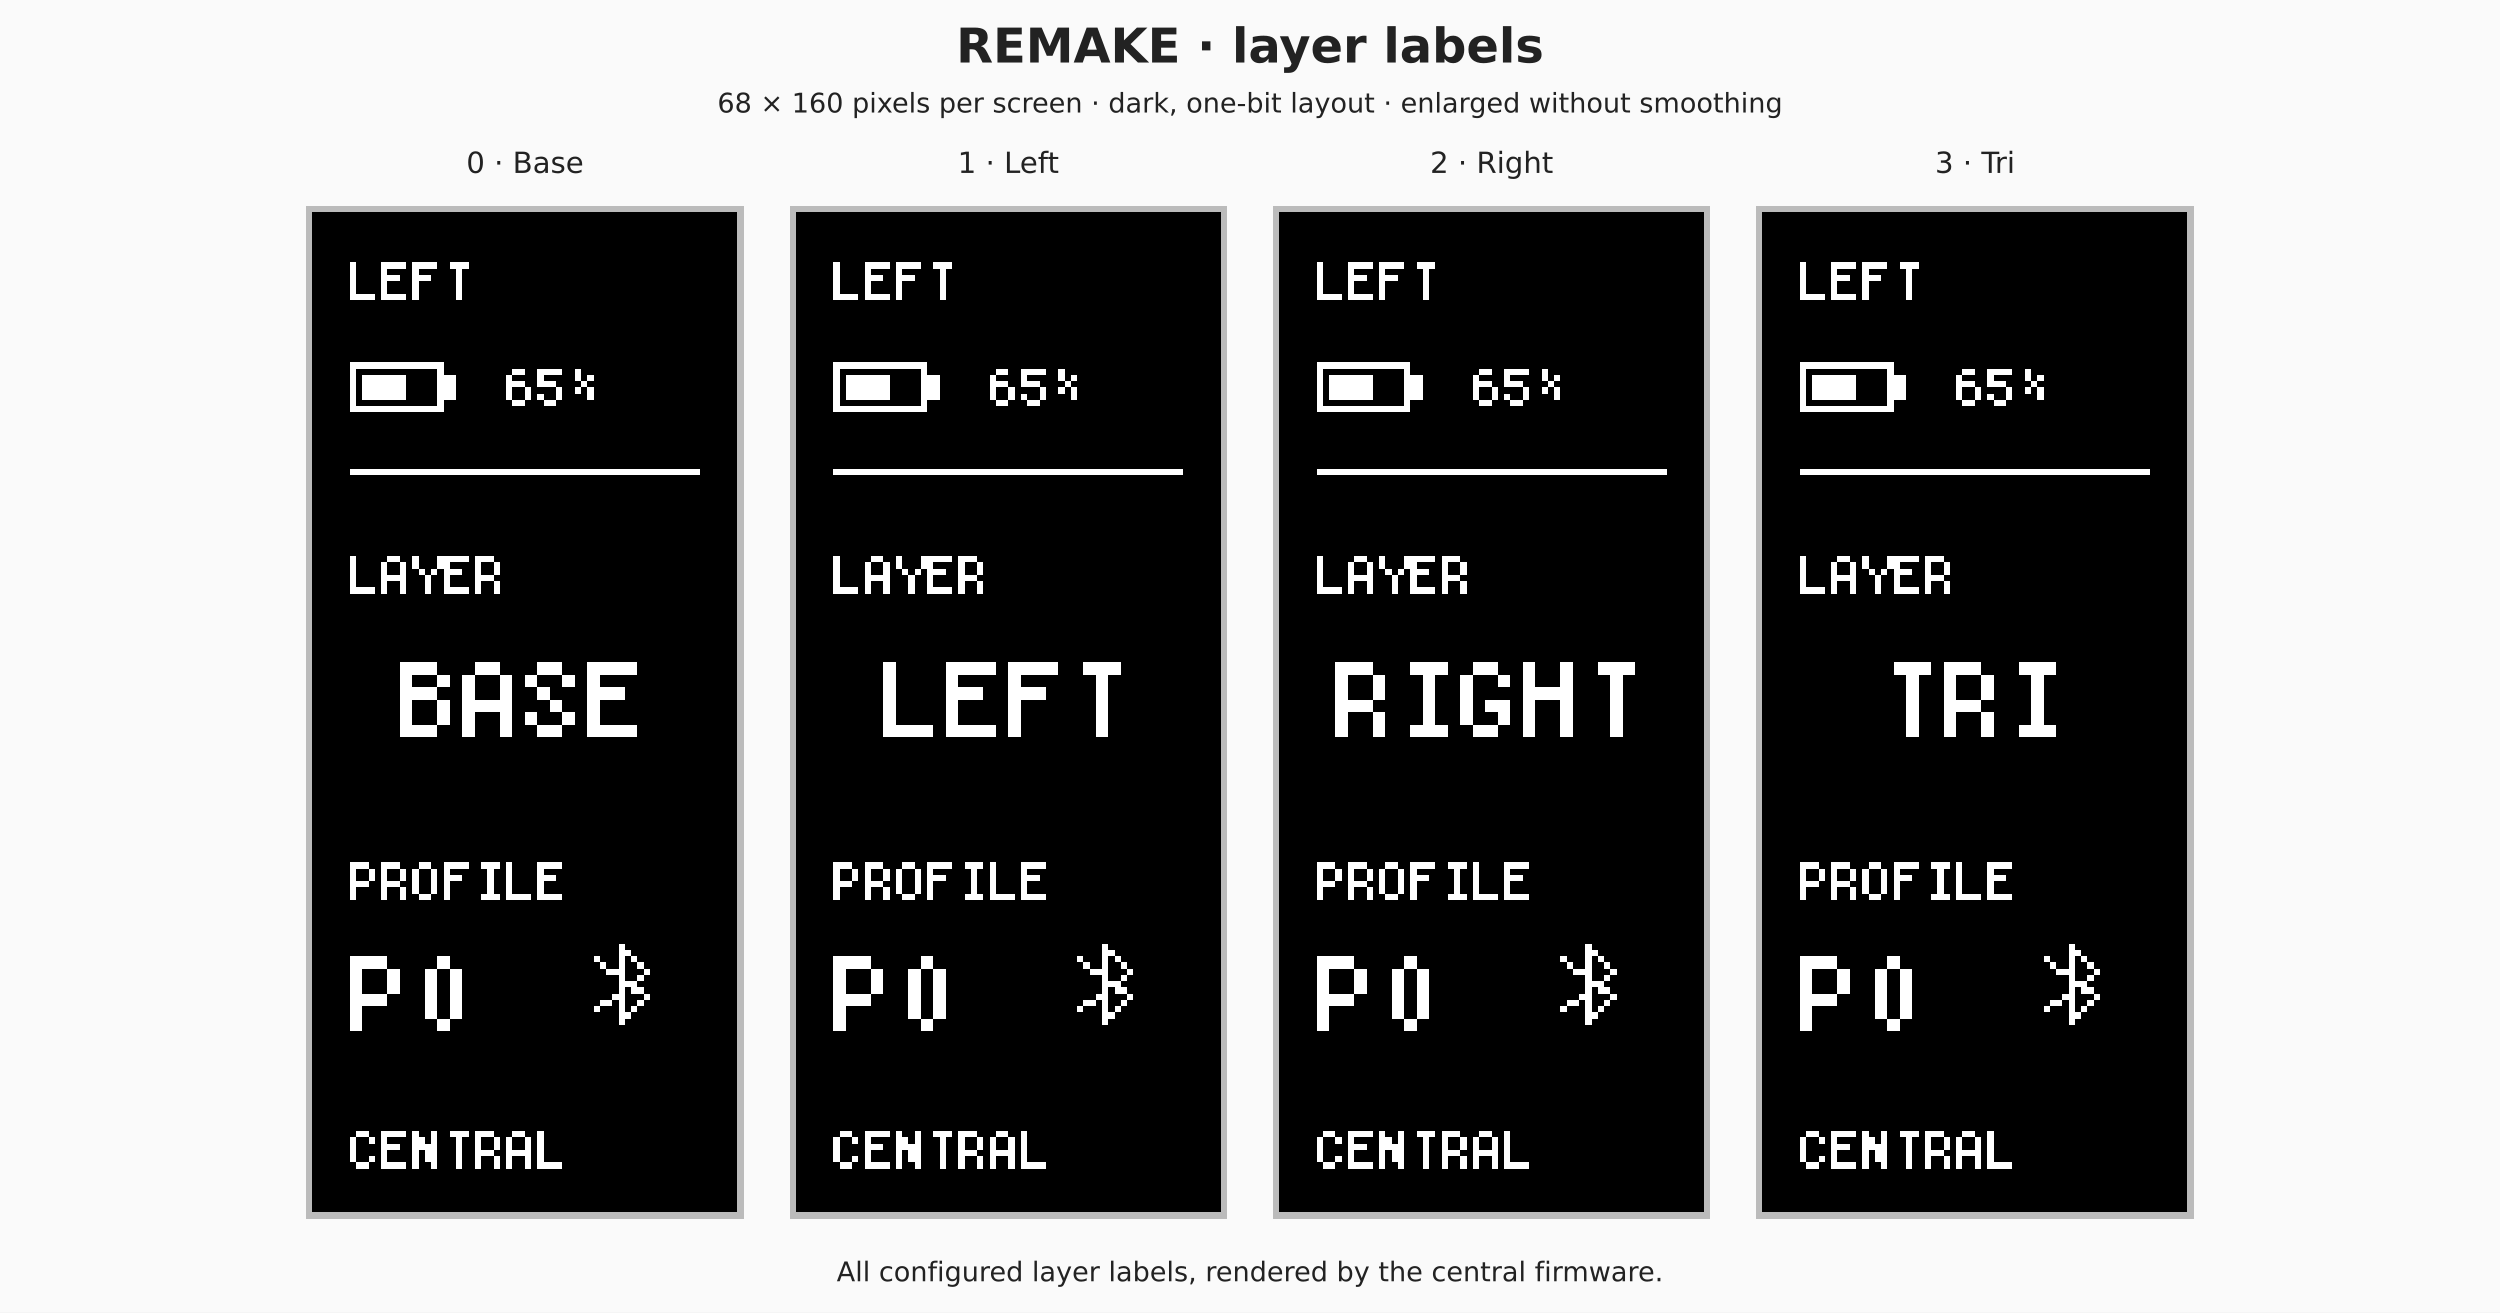
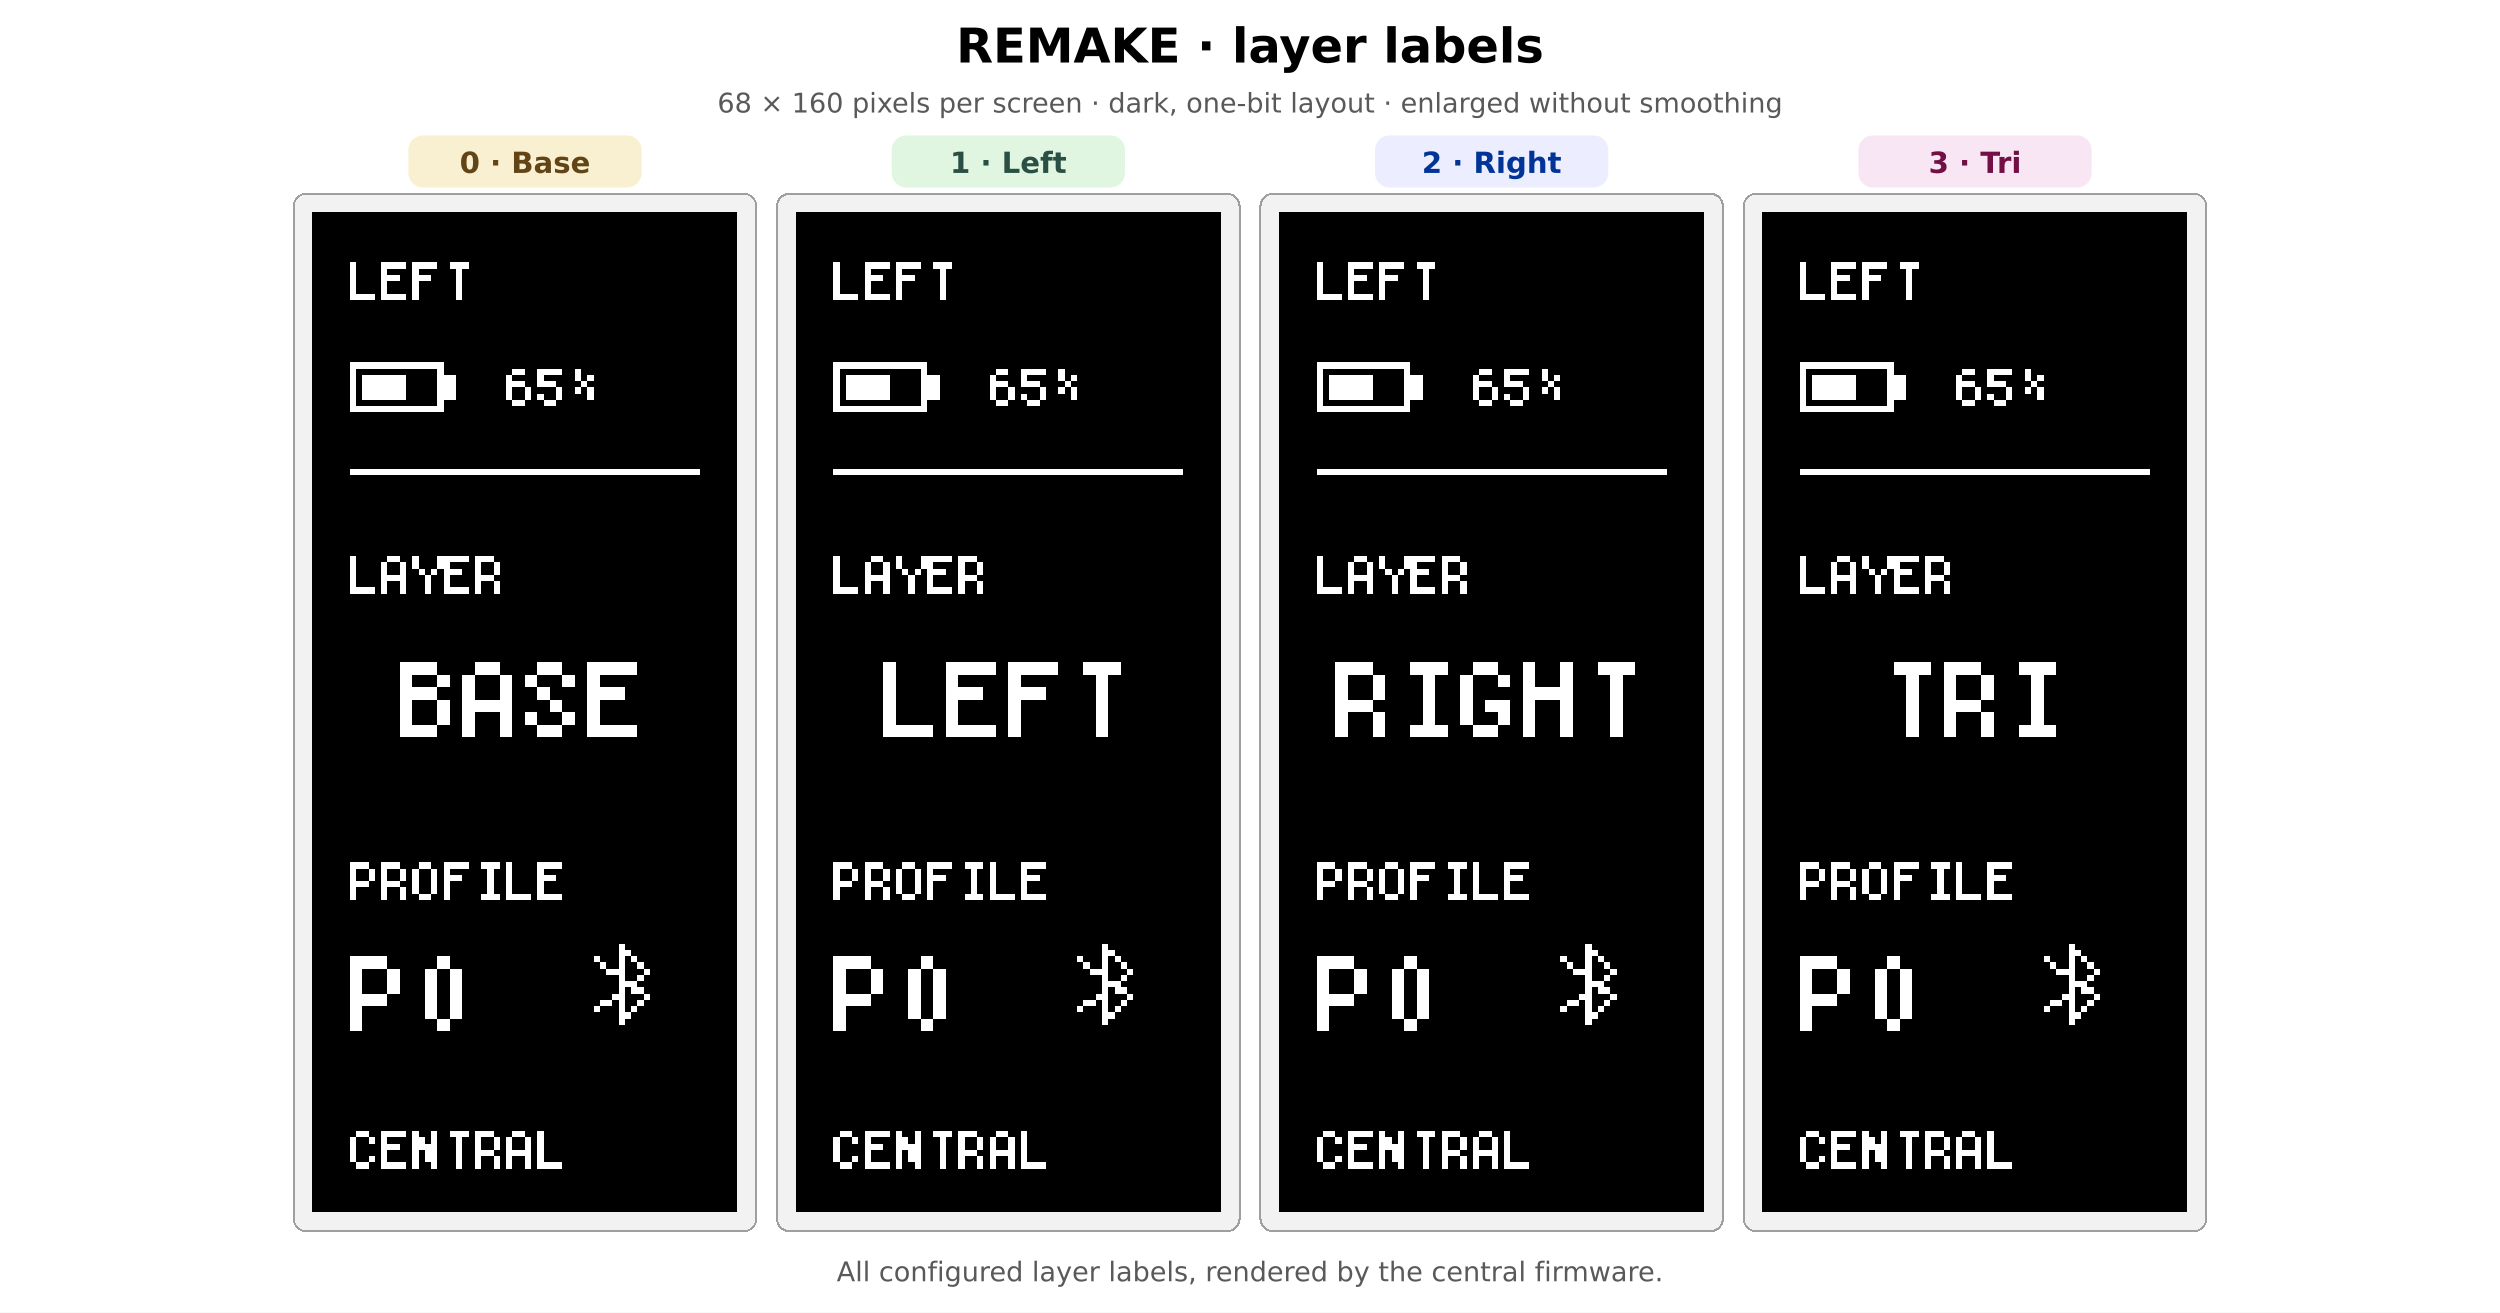
<svg xmlns="http://www.w3.org/2000/svg" width="1200" height="630" viewBox="0 0 1200 630" role="img" aria-labelledby="title description">
-   <rect width="1200" height="100%" fill="#fafafa" />
-   <g fill="#222" font-family="DejaVu Sans, sans-serif" text-anchor="middle">
+   <rect width="1200" height="100%" fill="#ffffff" />
+   <g fill="#000000" font-family="DejaVu Sans, sans-serif" text-anchor="middle">
    <text x="600" y="30" font-size="23" font-weight="600">REMAKE · layer labels</text>
-     <text x="600" y="54" font-size="13">68 × 160 pixels per screen · dark, one-bit layout · enlarged without smoothing</text>
-     <text x="252" y="83" font-size="14">0 · Base</text>
+     <text fill="#595959" x="600" y="54" font-size="13">68 × 160 pixels per screen · dark, one-bit layout · enlarged without smoothing</text>
+     <rect class="layer-badge" x="196" y="65" width="112" height="25" rx="7" fill="#f8f0d0" />
+     <text class="layer-caption" x="252" y="83" font-size="14" font-weight="600" fill="#624416">0 · Base</text>
    <g transform="translate(150 102) scale(3)" shape-rendering="crispEdges">
-       <rect x="-1" y="-1" width="70" height="162" fill="#bbb" />
+       <rect class="preview-bezel" x="-3" y="-3" width="74" height="166" rx="2" fill="#f2f2f2" stroke="#9f9f9f" stroke-width="0.333" />
      <rect width="68" height="160" fill="#000" />
      <path fill="#fff" d="M6 8h1v1h-1zM11 8h4v1h-4zM16 8h4v1h-4zM22 8h3v1h-3zM6 9h1v1h-1zM11 9h1v1h-1zM16 9h1v1h-1zM23 9h1v1h-1zM6 10h1v1h-1zM11 10h3v1h-3zM16 10h3v1h-3zM23 10h1v1h-1zM6 11h1v1h-1zM11 11h1v1h-1zM16 11h1v1h-1zM23 11h1v1h-1zM6 12h1v1h-1zM11 12h1v1h-1zM16 12h1v1h-1zM23 12h1v1h-1zM6 13h4v1h-4zM11 13h4v1h-4zM16 13h1v1h-1zM23 13h1v1h-1zM6 24h15v1h-15zM6 25h1v1h-1zM20 25h1v1h-1zM32 25h2v1h-2zM36 25h4v1h-4zM42 25h1v1h-1zM6 26h1v1h-1zM8 26h7v1h-7zM20 26h3v1h-3zM31 26h1v1h-1zM36 26h1v1h-1zM42 26h1v1h-1zM44 26h1v1h-1zM6 27h1v1h-1zM8 27h7v1h-7zM20 27h3v1h-3zM31 27h3v1h-3zM36 27h3v1h-3zM43 27h1v1h-1zM6 28h1v1h-1zM8 28h7v1h-7zM20 28h3v1h-3zM31 28h1v1h-1zM34 28h1v1h-1zM39 28h1v1h-1zM42 28h1v1h-1zM44 28h1v1h-1zM6 29h1v1h-1zM8 29h7v1h-7zM20 29h3v1h-3zM31 29h1v1h-1zM34 29h1v1h-1zM36 29h1v1h-1zM39 29h1v1h-1zM44 29h1v1h-1zM6 30h1v1h-1zM20 30h1v1h-1zM32 30h2v1h-2zM37 30h2v1h-2zM6 31h15v1h-15zM6 41h56v1h-56zM6 55h1v1h-1zM12 55h2v1h-2zM16 55h1v1h-1zM20 55h5v1h-5zM26 55h3v1h-3zM6 56h1v1h-1zM11 56h1v1h-1zM14 56h1v1h-1zM16 56h1v1h-1zM20 56h2v1h-2zM26 56h1v1h-1zM29 56h1v1h-1zM6 57h1v1h-1zM11 57h1v1h-1zM14 57h1v1h-1zM17 57h1v1h-1zM19 57h1v1h-1zM21 57h3v1h-3zM26 57h1v1h-1zM29 57h1v1h-1zM6 58h1v1h-1zM11 58h4v1h-4zM18 58h1v1h-1zM21 58h1v1h-1zM26 58h3v1h-3zM6 59h1v1h-1zM11 59h1v1h-1zM14 59h1v1h-1zM18 59h1v1h-1zM21 59h1v1h-1zM26 59h1v1h-1zM29 59h1v1h-1zM6 60h4v1h-4zM11 60h1v1h-1zM14 60h1v1h-1zM18 60h1v1h-1zM21 60h4v1h-4zM26 60h1v1h-1zM29 60h1v1h-1zM14 72h6v1h-6zM26 72h4v1h-4zM36 72h4v1h-4zM44 72h8v1h-8zM14 73h6v1h-6zM26 73h4v1h-4zM36 73h4v1h-4zM44 73h8v1h-8zM14 74h2v1h-2zM20 74h2v1h-2zM24 74h2v1h-2zM30 74h2v1h-2zM34 74h2v1h-2zM40 74h2v1h-2zM44 74h2v1h-2zM14 75h2v1h-2zM20 75h2v1h-2zM24 75h2v1h-2zM30 75h2v1h-2zM34 75h2v1h-2zM40 75h2v1h-2zM44 75h2v1h-2zM14 76h6v1h-6zM24 76h2v1h-2zM30 76h2v1h-2zM36 76h2v1h-2zM44 76h6v1h-6zM14 77h6v1h-6zM24 77h2v1h-2zM30 77h2v1h-2zM36 77h2v1h-2zM44 77h6v1h-6zM14 78h2v1h-2zM20 78h2v1h-2zM24 78h8v1h-8zM38 78h2v1h-2zM44 78h2v1h-2zM14 79h2v1h-2zM20 79h2v1h-2zM24 79h8v1h-8zM38 79h2v1h-2zM44 79h2v1h-2zM14 80h2v1h-2zM20 80h2v1h-2zM24 80h2v1h-2zM30 80h2v1h-2zM34 80h2v1h-2zM40 80h2v1h-2zM44 80h2v1h-2zM14 81h2v1h-2zM20 81h2v1h-2zM24 81h2v1h-2zM30 81h2v1h-2zM34 81h2v1h-2zM40 81h2v1h-2zM44 81h2v1h-2zM14 82h6v1h-6zM24 82h2v1h-2zM30 82h2v1h-2zM36 82h4v1h-4zM44 82h8v1h-8zM14 83h6v1h-6zM24 83h2v1h-2zM30 83h2v1h-2zM36 83h4v1h-4zM44 83h8v1h-8zM6 104h3v1h-3zM11 104h3v1h-3zM17 104h2v1h-2zM21 104h4v1h-4zM27 104h3v1h-3zM31 104h1v1h-1zM36 104h4v1h-4zM6 105h1v1h-1zM9 105h1v1h-1zM11 105h1v1h-1zM14 105h1v1h-1zM16 105h1v1h-1zM19 105h1v1h-1zM21 105h1v1h-1zM28 105h1v1h-1zM31 105h1v1h-1zM36 105h1v1h-1zM6 106h1v1h-1zM9 106h1v1h-1zM11 106h1v1h-1zM14 106h1v1h-1zM16 106h1v1h-1zM19 106h1v1h-1zM21 106h3v1h-3zM28 106h1v1h-1zM31 106h1v1h-1zM36 106h3v1h-3zM6 107h3v1h-3zM11 107h3v1h-3zM16 107h1v1h-1zM19 107h1v1h-1zM21 107h1v1h-1zM28 107h1v1h-1zM31 107h1v1h-1zM36 107h1v1h-1zM6 108h1v1h-1zM11 108h1v1h-1zM14 108h1v1h-1zM16 108h1v1h-1zM19 108h1v1h-1zM21 108h1v1h-1zM28 108h1v1h-1zM31 108h1v1h-1zM36 108h1v1h-1zM6 109h1v1h-1zM11 109h1v1h-1zM14 109h1v1h-1zM17 109h2v1h-2zM21 109h1v1h-1zM27 109h3v1h-3zM31 109h4v1h-4zM36 109h4v1h-4zM49 117h1v1h-1zM49 118h2v1h-2zM6 119h6v1h-6zM20 119h2v1h-2zM45 119h1v1h-1zM49 119h1v1h-1zM51 119h1v1h-1zM6 120h6v1h-6zM20 120h2v1h-2zM46 120h1v1h-1zM49 120h1v1h-1zM52 120h1v1h-1zM6 121h2v1h-2zM12 121h2v1h-2zM18 121h2v1h-2zM22 121h2v1h-2zM47 121h3v1h-3zM53 121h1v1h-1zM6 122h2v1h-2zM12 122h2v1h-2zM18 122h2v1h-2zM22 122h2v1h-2zM49 122h1v1h-1zM52 122h1v1h-1zM6 123h2v1h-2zM12 123h2v1h-2zM18 123h2v1h-2zM22 123h2v1h-2zM49 123h3v1h-3zM6 124h2v1h-2zM12 124h2v1h-2zM18 124h2v1h-2zM22 124h2v1h-2zM49 124h1v1h-1zM51 124h2v1h-2zM6 125h6v1h-6zM18 125h2v1h-2zM22 125h2v1h-2zM48 125h2v1h-2zM53 125h1v1h-1zM6 126h6v1h-6zM18 126h2v1h-2zM22 126h2v1h-2zM46 126h2v1h-2zM49 126h1v1h-1zM52 126h1v1h-1zM6 127h2v1h-2zM18 127h2v1h-2zM22 127h2v1h-2zM45 127h1v1h-1zM49 127h1v1h-1zM51 127h1v1h-1zM6 128h2v1h-2zM18 128h2v1h-2zM22 128h2v1h-2zM49 128h2v1h-2zM6 129h2v1h-2zM20 129h2v1h-2zM49 129h1v1h-1zM6 130h2v1h-2zM20 130h2v1h-2zM7 147h2v1h-2zM11 147h4v1h-4zM16 147h1v1h-1zM19 147h1v1h-1zM22 147h3v1h-3zM26 147h3v1h-3zM32 147h2v1h-2zM36 147h1v1h-1zM6 148h1v1h-1zM9 148h1v1h-1zM11 148h1v1h-1zM16 148h2v1h-2zM19 148h1v1h-1zM23 148h1v1h-1zM26 148h1v1h-1zM29 148h1v1h-1zM31 148h1v1h-1zM34 148h1v1h-1zM36 148h1v1h-1zM6 149h1v1h-1zM11 149h3v1h-3zM16 149h4v1h-4zM23 149h1v1h-1zM26 149h1v1h-1zM29 149h1v1h-1zM31 149h1v1h-1zM34 149h1v1h-1zM36 149h1v1h-1zM6 150h1v1h-1zM11 150h1v1h-1zM16 150h1v1h-1zM18 150h2v1h-2zM23 150h1v1h-1zM26 150h3v1h-3zM31 150h4v1h-4zM36 150h1v1h-1zM6 151h1v1h-1zM9 151h1v1h-1zM11 151h1v1h-1zM16 151h1v1h-1zM18 151h2v1h-2zM23 151h1v1h-1zM26 151h1v1h-1zM29 151h1v1h-1zM31 151h1v1h-1zM34 151h1v1h-1zM36 151h1v1h-1zM7 152h2v1h-2zM11 152h4v1h-4zM16 152h1v1h-1zM19 152h1v1h-1zM23 152h1v1h-1zM26 152h1v1h-1zM29 152h1v1h-1zM31 152h1v1h-1zM34 152h1v1h-1zM36 152h4v1h-4z" />
    </g>
-     <text x="484" y="83" font-size="14">1 · Left</text>
+     <rect class="layer-badge" x="428" y="65" width="112" height="25" rx="7" fill="#e0f6e0" />
+     <text class="layer-caption" x="484" y="83" font-size="14" font-weight="600" fill="#2a5045">1 · Left</text>
    <g transform="translate(382 102) scale(3)" shape-rendering="crispEdges">
-       <rect x="-1" y="-1" width="70" height="162" fill="#bbb" />
+       <rect class="preview-bezel" x="-3" y="-3" width="74" height="166" rx="2" fill="#f2f2f2" stroke="#9f9f9f" stroke-width="0.333" />
      <rect width="68" height="160" fill="#000" />
      <path fill="#fff" d="M6 8h1v1h-1zM11 8h4v1h-4zM16 8h4v1h-4zM22 8h3v1h-3zM6 9h1v1h-1zM11 9h1v1h-1zM16 9h1v1h-1zM23 9h1v1h-1zM6 10h1v1h-1zM11 10h3v1h-3zM16 10h3v1h-3zM23 10h1v1h-1zM6 11h1v1h-1zM11 11h1v1h-1zM16 11h1v1h-1zM23 11h1v1h-1zM6 12h1v1h-1zM11 12h1v1h-1zM16 12h1v1h-1zM23 12h1v1h-1zM6 13h4v1h-4zM11 13h4v1h-4zM16 13h1v1h-1zM23 13h1v1h-1zM6 24h15v1h-15zM6 25h1v1h-1zM20 25h1v1h-1zM32 25h2v1h-2zM36 25h4v1h-4zM42 25h1v1h-1zM6 26h1v1h-1zM8 26h7v1h-7zM20 26h3v1h-3zM31 26h1v1h-1zM36 26h1v1h-1zM42 26h1v1h-1zM44 26h1v1h-1zM6 27h1v1h-1zM8 27h7v1h-7zM20 27h3v1h-3zM31 27h3v1h-3zM36 27h3v1h-3zM43 27h1v1h-1zM6 28h1v1h-1zM8 28h7v1h-7zM20 28h3v1h-3zM31 28h1v1h-1zM34 28h1v1h-1zM39 28h1v1h-1zM42 28h1v1h-1zM44 28h1v1h-1zM6 29h1v1h-1zM8 29h7v1h-7zM20 29h3v1h-3zM31 29h1v1h-1zM34 29h1v1h-1zM36 29h1v1h-1zM39 29h1v1h-1zM44 29h1v1h-1zM6 30h1v1h-1zM20 30h1v1h-1zM32 30h2v1h-2zM37 30h2v1h-2zM6 31h15v1h-15zM6 41h56v1h-56zM6 55h1v1h-1zM12 55h2v1h-2zM16 55h1v1h-1zM20 55h5v1h-5zM26 55h3v1h-3zM6 56h1v1h-1zM11 56h1v1h-1zM14 56h1v1h-1zM16 56h1v1h-1zM20 56h2v1h-2zM26 56h1v1h-1zM29 56h1v1h-1zM6 57h1v1h-1zM11 57h1v1h-1zM14 57h1v1h-1zM17 57h1v1h-1zM19 57h1v1h-1zM21 57h3v1h-3zM26 57h1v1h-1zM29 57h1v1h-1zM6 58h1v1h-1zM11 58h4v1h-4zM18 58h1v1h-1zM21 58h1v1h-1zM26 58h3v1h-3zM6 59h1v1h-1zM11 59h1v1h-1zM14 59h1v1h-1zM18 59h1v1h-1zM21 59h1v1h-1zM26 59h1v1h-1zM29 59h1v1h-1zM6 60h4v1h-4zM11 60h1v1h-1zM14 60h1v1h-1zM18 60h1v1h-1zM21 60h4v1h-4zM26 60h1v1h-1zM29 60h1v1h-1zM14 72h2v1h-2zM24 72h8v1h-8zM34 72h8v1h-8zM46 72h6v1h-6zM14 73h2v1h-2zM24 73h8v1h-8zM34 73h8v1h-8zM46 73h6v1h-6zM14 74h2v1h-2zM24 74h2v1h-2zM34 74h2v1h-2zM48 74h2v1h-2zM14 75h2v1h-2zM24 75h2v1h-2zM34 75h2v1h-2zM48 75h2v1h-2zM14 76h2v1h-2zM24 76h6v1h-6zM34 76h6v1h-6zM48 76h2v1h-2zM14 77h2v1h-2zM24 77h6v1h-6zM34 77h6v1h-6zM48 77h2v1h-2zM14 78h2v1h-2zM24 78h2v1h-2zM34 78h2v1h-2zM48 78h2v1h-2zM14 79h2v1h-2zM24 79h2v1h-2zM34 79h2v1h-2zM48 79h2v1h-2zM14 80h2v1h-2zM24 80h2v1h-2zM34 80h2v1h-2zM48 80h2v1h-2zM14 81h2v1h-2zM24 81h2v1h-2zM34 81h2v1h-2zM48 81h2v1h-2zM14 82h8v1h-8zM24 82h8v1h-8zM34 82h2v1h-2zM48 82h2v1h-2zM14 83h8v1h-8zM24 83h8v1h-8zM34 83h2v1h-2zM48 83h2v1h-2zM6 104h3v1h-3zM11 104h3v1h-3zM17 104h2v1h-2zM21 104h4v1h-4zM27 104h3v1h-3zM31 104h1v1h-1zM36 104h4v1h-4zM6 105h1v1h-1zM9 105h1v1h-1zM11 105h1v1h-1zM14 105h1v1h-1zM16 105h1v1h-1zM19 105h1v1h-1zM21 105h1v1h-1zM28 105h1v1h-1zM31 105h1v1h-1zM36 105h1v1h-1zM6 106h1v1h-1zM9 106h1v1h-1zM11 106h1v1h-1zM14 106h1v1h-1zM16 106h1v1h-1zM19 106h1v1h-1zM21 106h3v1h-3zM28 106h1v1h-1zM31 106h1v1h-1zM36 106h3v1h-3zM6 107h3v1h-3zM11 107h3v1h-3zM16 107h1v1h-1zM19 107h1v1h-1zM21 107h1v1h-1zM28 107h1v1h-1zM31 107h1v1h-1zM36 107h1v1h-1zM6 108h1v1h-1zM11 108h1v1h-1zM14 108h1v1h-1zM16 108h1v1h-1zM19 108h1v1h-1zM21 108h1v1h-1zM28 108h1v1h-1zM31 108h1v1h-1zM36 108h1v1h-1zM6 109h1v1h-1zM11 109h1v1h-1zM14 109h1v1h-1zM17 109h2v1h-2zM21 109h1v1h-1zM27 109h3v1h-3zM31 109h4v1h-4zM36 109h4v1h-4zM49 117h1v1h-1zM49 118h2v1h-2zM6 119h6v1h-6zM20 119h2v1h-2zM45 119h1v1h-1zM49 119h1v1h-1zM51 119h1v1h-1zM6 120h6v1h-6zM20 120h2v1h-2zM46 120h1v1h-1zM49 120h1v1h-1zM52 120h1v1h-1zM6 121h2v1h-2zM12 121h2v1h-2zM18 121h2v1h-2zM22 121h2v1h-2zM47 121h3v1h-3zM53 121h1v1h-1zM6 122h2v1h-2zM12 122h2v1h-2zM18 122h2v1h-2zM22 122h2v1h-2zM49 122h1v1h-1zM52 122h1v1h-1zM6 123h2v1h-2zM12 123h2v1h-2zM18 123h2v1h-2zM22 123h2v1h-2zM49 123h3v1h-3zM6 124h2v1h-2zM12 124h2v1h-2zM18 124h2v1h-2zM22 124h2v1h-2zM49 124h1v1h-1zM51 124h2v1h-2zM6 125h6v1h-6zM18 125h2v1h-2zM22 125h2v1h-2zM48 125h2v1h-2zM53 125h1v1h-1zM6 126h6v1h-6zM18 126h2v1h-2zM22 126h2v1h-2zM46 126h2v1h-2zM49 126h1v1h-1zM52 126h1v1h-1zM6 127h2v1h-2zM18 127h2v1h-2zM22 127h2v1h-2zM45 127h1v1h-1zM49 127h1v1h-1zM51 127h1v1h-1zM6 128h2v1h-2zM18 128h2v1h-2zM22 128h2v1h-2zM49 128h2v1h-2zM6 129h2v1h-2zM20 129h2v1h-2zM49 129h1v1h-1zM6 130h2v1h-2zM20 130h2v1h-2zM7 147h2v1h-2zM11 147h4v1h-4zM16 147h1v1h-1zM19 147h1v1h-1zM22 147h3v1h-3zM26 147h3v1h-3zM32 147h2v1h-2zM36 147h1v1h-1zM6 148h1v1h-1zM9 148h1v1h-1zM11 148h1v1h-1zM16 148h2v1h-2zM19 148h1v1h-1zM23 148h1v1h-1zM26 148h1v1h-1zM29 148h1v1h-1zM31 148h1v1h-1zM34 148h1v1h-1zM36 148h1v1h-1zM6 149h1v1h-1zM11 149h3v1h-3zM16 149h4v1h-4zM23 149h1v1h-1zM26 149h1v1h-1zM29 149h1v1h-1zM31 149h1v1h-1zM34 149h1v1h-1zM36 149h1v1h-1zM6 150h1v1h-1zM11 150h1v1h-1zM16 150h1v1h-1zM18 150h2v1h-2zM23 150h1v1h-1zM26 150h3v1h-3zM31 150h4v1h-4zM36 150h1v1h-1zM6 151h1v1h-1zM9 151h1v1h-1zM11 151h1v1h-1zM16 151h1v1h-1zM18 151h2v1h-2zM23 151h1v1h-1zM26 151h1v1h-1zM29 151h1v1h-1zM31 151h1v1h-1zM34 151h1v1h-1zM36 151h1v1h-1zM7 152h2v1h-2zM11 152h4v1h-4zM16 152h1v1h-1zM19 152h1v1h-1zM23 152h1v1h-1zM26 152h1v1h-1zM29 152h1v1h-1zM31 152h1v1h-1zM34 152h1v1h-1zM36 152h4v1h-4z" />
    </g>
-     <text x="716" y="83" font-size="14">2 · Right</text>
+     <rect class="layer-badge" x="660" y="65" width="112" height="25" rx="7" fill="#ecedff" />
+     <text class="layer-caption" x="716" y="83" font-size="14" font-weight="600" fill="#003497">2 · Right</text>
    <g transform="translate(614 102) scale(3)" shape-rendering="crispEdges">
-       <rect x="-1" y="-1" width="70" height="162" fill="#bbb" />
+       <rect class="preview-bezel" x="-3" y="-3" width="74" height="166" rx="2" fill="#f2f2f2" stroke="#9f9f9f" stroke-width="0.333" />
      <rect width="68" height="160" fill="#000" />
      <path fill="#fff" d="M6 8h1v1h-1zM11 8h4v1h-4zM16 8h4v1h-4zM22 8h3v1h-3zM6 9h1v1h-1zM11 9h1v1h-1zM16 9h1v1h-1zM23 9h1v1h-1zM6 10h1v1h-1zM11 10h3v1h-3zM16 10h3v1h-3zM23 10h1v1h-1zM6 11h1v1h-1zM11 11h1v1h-1zM16 11h1v1h-1zM23 11h1v1h-1zM6 12h1v1h-1zM11 12h1v1h-1zM16 12h1v1h-1zM23 12h1v1h-1zM6 13h4v1h-4zM11 13h4v1h-4zM16 13h1v1h-1zM23 13h1v1h-1zM6 24h15v1h-15zM6 25h1v1h-1zM20 25h1v1h-1zM32 25h2v1h-2zM36 25h4v1h-4zM42 25h1v1h-1zM6 26h1v1h-1zM8 26h7v1h-7zM20 26h3v1h-3zM31 26h1v1h-1zM36 26h1v1h-1zM42 26h1v1h-1zM44 26h1v1h-1zM6 27h1v1h-1zM8 27h7v1h-7zM20 27h3v1h-3zM31 27h3v1h-3zM36 27h3v1h-3zM43 27h1v1h-1zM6 28h1v1h-1zM8 28h7v1h-7zM20 28h3v1h-3zM31 28h1v1h-1zM34 28h1v1h-1zM39 28h1v1h-1zM42 28h1v1h-1zM44 28h1v1h-1zM6 29h1v1h-1zM8 29h7v1h-7zM20 29h3v1h-3zM31 29h1v1h-1zM34 29h1v1h-1zM36 29h1v1h-1zM39 29h1v1h-1zM44 29h1v1h-1zM6 30h1v1h-1zM20 30h1v1h-1zM32 30h2v1h-2zM37 30h2v1h-2zM6 31h15v1h-15zM6 41h56v1h-56zM6 55h1v1h-1zM12 55h2v1h-2zM16 55h1v1h-1zM20 55h5v1h-5zM26 55h3v1h-3zM6 56h1v1h-1zM11 56h1v1h-1zM14 56h1v1h-1zM16 56h1v1h-1zM20 56h2v1h-2zM26 56h1v1h-1zM29 56h1v1h-1zM6 57h1v1h-1zM11 57h1v1h-1zM14 57h1v1h-1zM17 57h1v1h-1zM19 57h1v1h-1zM21 57h3v1h-3zM26 57h1v1h-1zM29 57h1v1h-1zM6 58h1v1h-1zM11 58h4v1h-4zM18 58h1v1h-1zM21 58h1v1h-1zM26 58h3v1h-3zM6 59h1v1h-1zM11 59h1v1h-1zM14 59h1v1h-1zM18 59h1v1h-1zM21 59h1v1h-1zM26 59h1v1h-1zM29 59h1v1h-1zM6 60h4v1h-4zM11 60h1v1h-1zM14 60h1v1h-1zM18 60h1v1h-1zM21 60h4v1h-4zM26 60h1v1h-1zM29 60h1v1h-1zM9 72h6v1h-6zM21 72h6v1h-6zM31 72h4v1h-4zM39 72h2v1h-2zM45 72h2v1h-2zM51 72h6v1h-6zM9 73h6v1h-6zM21 73h6v1h-6zM31 73h4v1h-4zM39 73h2v1h-2zM45 73h2v1h-2zM51 73h6v1h-6zM9 74h2v1h-2zM15 74h2v1h-2zM23 74h2v1h-2zM29 74h2v1h-2zM35 74h2v1h-2zM39 74h2v1h-2zM45 74h2v1h-2zM53 74h2v1h-2zM9 75h2v1h-2zM15 75h2v1h-2zM23 75h2v1h-2zM29 75h2v1h-2zM35 75h2v1h-2zM39 75h2v1h-2zM45 75h2v1h-2zM53 75h2v1h-2zM9 76h2v1h-2zM15 76h2v1h-2zM23 76h2v1h-2zM29 76h2v1h-2zM39 76h8v1h-8zM53 76h2v1h-2zM9 77h2v1h-2zM15 77h2v1h-2zM23 77h2v1h-2zM29 77h2v1h-2zM39 77h8v1h-8zM53 77h2v1h-2zM9 78h6v1h-6zM23 78h2v1h-2zM29 78h2v1h-2zM33 78h4v1h-4zM39 78h2v1h-2zM45 78h2v1h-2zM53 78h2v1h-2zM9 79h6v1h-6zM23 79h2v1h-2zM29 79h2v1h-2zM33 79h4v1h-4zM39 79h2v1h-2zM45 79h2v1h-2zM53 79h2v1h-2zM9 80h2v1h-2zM15 80h2v1h-2zM23 80h2v1h-2zM29 80h2v1h-2zM35 80h2v1h-2zM39 80h2v1h-2zM45 80h2v1h-2zM53 80h2v1h-2zM9 81h2v1h-2zM15 81h2v1h-2zM23 81h2v1h-2zM29 81h2v1h-2zM35 81h2v1h-2zM39 81h2v1h-2zM45 81h2v1h-2zM53 81h2v1h-2zM9 82h2v1h-2zM15 82h2v1h-2zM21 82h6v1h-6zM31 82h4v1h-4zM39 82h2v1h-2zM45 82h2v1h-2zM53 82h2v1h-2zM9 83h2v1h-2zM15 83h2v1h-2zM21 83h6v1h-6zM31 83h4v1h-4zM39 83h2v1h-2zM45 83h2v1h-2zM53 83h2v1h-2zM6 104h3v1h-3zM11 104h3v1h-3zM17 104h2v1h-2zM21 104h4v1h-4zM27 104h3v1h-3zM31 104h1v1h-1zM36 104h4v1h-4zM6 105h1v1h-1zM9 105h1v1h-1zM11 105h1v1h-1zM14 105h1v1h-1zM16 105h1v1h-1zM19 105h1v1h-1zM21 105h1v1h-1zM28 105h1v1h-1zM31 105h1v1h-1zM36 105h1v1h-1zM6 106h1v1h-1zM9 106h1v1h-1zM11 106h1v1h-1zM14 106h1v1h-1zM16 106h1v1h-1zM19 106h1v1h-1zM21 106h3v1h-3zM28 106h1v1h-1zM31 106h1v1h-1zM36 106h3v1h-3zM6 107h3v1h-3zM11 107h3v1h-3zM16 107h1v1h-1zM19 107h1v1h-1zM21 107h1v1h-1zM28 107h1v1h-1zM31 107h1v1h-1zM36 107h1v1h-1zM6 108h1v1h-1zM11 108h1v1h-1zM14 108h1v1h-1zM16 108h1v1h-1zM19 108h1v1h-1zM21 108h1v1h-1zM28 108h1v1h-1zM31 108h1v1h-1zM36 108h1v1h-1zM6 109h1v1h-1zM11 109h1v1h-1zM14 109h1v1h-1zM17 109h2v1h-2zM21 109h1v1h-1zM27 109h3v1h-3zM31 109h4v1h-4zM36 109h4v1h-4zM49 117h1v1h-1zM49 118h2v1h-2zM6 119h6v1h-6zM20 119h2v1h-2zM45 119h1v1h-1zM49 119h1v1h-1zM51 119h1v1h-1zM6 120h6v1h-6zM20 120h2v1h-2zM46 120h1v1h-1zM49 120h1v1h-1zM52 120h1v1h-1zM6 121h2v1h-2zM12 121h2v1h-2zM18 121h2v1h-2zM22 121h2v1h-2zM47 121h3v1h-3zM53 121h1v1h-1zM6 122h2v1h-2zM12 122h2v1h-2zM18 122h2v1h-2zM22 122h2v1h-2zM49 122h1v1h-1zM52 122h1v1h-1zM6 123h2v1h-2zM12 123h2v1h-2zM18 123h2v1h-2zM22 123h2v1h-2zM49 123h3v1h-3zM6 124h2v1h-2zM12 124h2v1h-2zM18 124h2v1h-2zM22 124h2v1h-2zM49 124h1v1h-1zM51 124h2v1h-2zM6 125h6v1h-6zM18 125h2v1h-2zM22 125h2v1h-2zM48 125h2v1h-2zM53 125h1v1h-1zM6 126h6v1h-6zM18 126h2v1h-2zM22 126h2v1h-2zM46 126h2v1h-2zM49 126h1v1h-1zM52 126h1v1h-1zM6 127h2v1h-2zM18 127h2v1h-2zM22 127h2v1h-2zM45 127h1v1h-1zM49 127h1v1h-1zM51 127h1v1h-1zM6 128h2v1h-2zM18 128h2v1h-2zM22 128h2v1h-2zM49 128h2v1h-2zM6 129h2v1h-2zM20 129h2v1h-2zM49 129h1v1h-1zM6 130h2v1h-2zM20 130h2v1h-2zM7 147h2v1h-2zM11 147h4v1h-4zM16 147h1v1h-1zM19 147h1v1h-1zM22 147h3v1h-3zM26 147h3v1h-3zM32 147h2v1h-2zM36 147h1v1h-1zM6 148h1v1h-1zM9 148h1v1h-1zM11 148h1v1h-1zM16 148h2v1h-2zM19 148h1v1h-1zM23 148h1v1h-1zM26 148h1v1h-1zM29 148h1v1h-1zM31 148h1v1h-1zM34 148h1v1h-1zM36 148h1v1h-1zM6 149h1v1h-1zM11 149h3v1h-3zM16 149h4v1h-4zM23 149h1v1h-1zM26 149h1v1h-1zM29 149h1v1h-1zM31 149h1v1h-1zM34 149h1v1h-1zM36 149h1v1h-1zM6 150h1v1h-1zM11 150h1v1h-1zM16 150h1v1h-1zM18 150h2v1h-2zM23 150h1v1h-1zM26 150h3v1h-3zM31 150h4v1h-4zM36 150h1v1h-1zM6 151h1v1h-1zM9 151h1v1h-1zM11 151h1v1h-1zM16 151h1v1h-1zM18 151h2v1h-2zM23 151h1v1h-1zM26 151h1v1h-1zM29 151h1v1h-1zM31 151h1v1h-1zM34 151h1v1h-1zM36 151h1v1h-1zM7 152h2v1h-2zM11 152h4v1h-4zM16 152h1v1h-1zM19 152h1v1h-1zM23 152h1v1h-1zM26 152h1v1h-1zM29 152h1v1h-1zM31 152h1v1h-1zM34 152h1v1h-1zM36 152h4v1h-4z" />
    </g>
-     <text x="948" y="83" font-size="14">3 · Tri</text>
+     <rect class="layer-badge" x="892" y="65" width="112" height="25" rx="7" fill="#f8e6f5" />
+     <text class="layer-caption" x="948" y="83" font-size="14" font-weight="600" fill="#721045">3 · Tri</text>
    <g transform="translate(846 102) scale(3)" shape-rendering="crispEdges">
-       <rect x="-1" y="-1" width="70" height="162" fill="#bbb" />
+       <rect class="preview-bezel" x="-3" y="-3" width="74" height="166" rx="2" fill="#f2f2f2" stroke="#9f9f9f" stroke-width="0.333" />
      <rect width="68" height="160" fill="#000" />
      <path fill="#fff" d="M6 8h1v1h-1zM11 8h4v1h-4zM16 8h4v1h-4zM22 8h3v1h-3zM6 9h1v1h-1zM11 9h1v1h-1zM16 9h1v1h-1zM23 9h1v1h-1zM6 10h1v1h-1zM11 10h3v1h-3zM16 10h3v1h-3zM23 10h1v1h-1zM6 11h1v1h-1zM11 11h1v1h-1zM16 11h1v1h-1zM23 11h1v1h-1zM6 12h1v1h-1zM11 12h1v1h-1zM16 12h1v1h-1zM23 12h1v1h-1zM6 13h4v1h-4zM11 13h4v1h-4zM16 13h1v1h-1zM23 13h1v1h-1zM6 24h15v1h-15zM6 25h1v1h-1zM20 25h1v1h-1zM32 25h2v1h-2zM36 25h4v1h-4zM42 25h1v1h-1zM6 26h1v1h-1zM8 26h7v1h-7zM20 26h3v1h-3zM31 26h1v1h-1zM36 26h1v1h-1zM42 26h1v1h-1zM44 26h1v1h-1zM6 27h1v1h-1zM8 27h7v1h-7zM20 27h3v1h-3zM31 27h3v1h-3zM36 27h3v1h-3zM43 27h1v1h-1zM6 28h1v1h-1zM8 28h7v1h-7zM20 28h3v1h-3zM31 28h1v1h-1zM34 28h1v1h-1zM39 28h1v1h-1zM42 28h1v1h-1zM44 28h1v1h-1zM6 29h1v1h-1zM8 29h7v1h-7zM20 29h3v1h-3zM31 29h1v1h-1zM34 29h1v1h-1zM36 29h1v1h-1zM39 29h1v1h-1zM44 29h1v1h-1zM6 30h1v1h-1zM20 30h1v1h-1zM32 30h2v1h-2zM37 30h2v1h-2zM6 31h15v1h-15zM6 41h56v1h-56zM6 55h1v1h-1zM12 55h2v1h-2zM16 55h1v1h-1zM20 55h5v1h-5zM26 55h3v1h-3zM6 56h1v1h-1zM11 56h1v1h-1zM14 56h1v1h-1zM16 56h1v1h-1zM20 56h2v1h-2zM26 56h1v1h-1zM29 56h1v1h-1zM6 57h1v1h-1zM11 57h1v1h-1zM14 57h1v1h-1zM17 57h1v1h-1zM19 57h1v1h-1zM21 57h3v1h-3zM26 57h1v1h-1zM29 57h1v1h-1zM6 58h1v1h-1zM11 58h4v1h-4zM18 58h1v1h-1zM21 58h1v1h-1zM26 58h3v1h-3zM6 59h1v1h-1zM11 59h1v1h-1zM14 59h1v1h-1zM18 59h1v1h-1zM21 59h1v1h-1zM26 59h1v1h-1zM29 59h1v1h-1zM6 60h4v1h-4zM11 60h1v1h-1zM14 60h1v1h-1zM18 60h1v1h-1zM21 60h4v1h-4zM26 60h1v1h-1zM29 60h1v1h-1zM21 72h6v1h-6zM29 72h6v1h-6zM41 72h6v1h-6zM21 73h6v1h-6zM29 73h6v1h-6zM41 73h6v1h-6zM23 74h2v1h-2zM29 74h2v1h-2zM35 74h2v1h-2zM43 74h2v1h-2zM23 75h2v1h-2zM29 75h2v1h-2zM35 75h2v1h-2zM43 75h2v1h-2zM23 76h2v1h-2zM29 76h2v1h-2zM35 76h2v1h-2zM43 76h2v1h-2zM23 77h2v1h-2zM29 77h2v1h-2zM35 77h2v1h-2zM43 77h2v1h-2zM23 78h2v1h-2zM29 78h6v1h-6zM43 78h2v1h-2zM23 79h2v1h-2zM29 79h6v1h-6zM43 79h2v1h-2zM23 80h2v1h-2zM29 80h2v1h-2zM35 80h2v1h-2zM43 80h2v1h-2zM23 81h2v1h-2zM29 81h2v1h-2zM35 81h2v1h-2zM43 81h2v1h-2zM23 82h2v1h-2zM29 82h2v1h-2zM35 82h2v1h-2zM41 82h6v1h-6zM23 83h2v1h-2zM29 83h2v1h-2zM35 83h2v1h-2zM41 83h6v1h-6zM6 104h3v1h-3zM11 104h3v1h-3zM17 104h2v1h-2zM21 104h4v1h-4zM27 104h3v1h-3zM31 104h1v1h-1zM36 104h4v1h-4zM6 105h1v1h-1zM9 105h1v1h-1zM11 105h1v1h-1zM14 105h1v1h-1zM16 105h1v1h-1zM19 105h1v1h-1zM21 105h1v1h-1zM28 105h1v1h-1zM31 105h1v1h-1zM36 105h1v1h-1zM6 106h1v1h-1zM9 106h1v1h-1zM11 106h1v1h-1zM14 106h1v1h-1zM16 106h1v1h-1zM19 106h1v1h-1zM21 106h3v1h-3zM28 106h1v1h-1zM31 106h1v1h-1zM36 106h3v1h-3zM6 107h3v1h-3zM11 107h3v1h-3zM16 107h1v1h-1zM19 107h1v1h-1zM21 107h1v1h-1zM28 107h1v1h-1zM31 107h1v1h-1zM36 107h1v1h-1zM6 108h1v1h-1zM11 108h1v1h-1zM14 108h1v1h-1zM16 108h1v1h-1zM19 108h1v1h-1zM21 108h1v1h-1zM28 108h1v1h-1zM31 108h1v1h-1zM36 108h1v1h-1zM6 109h1v1h-1zM11 109h1v1h-1zM14 109h1v1h-1zM17 109h2v1h-2zM21 109h1v1h-1zM27 109h3v1h-3zM31 109h4v1h-4zM36 109h4v1h-4zM49 117h1v1h-1zM49 118h2v1h-2zM6 119h6v1h-6zM20 119h2v1h-2zM45 119h1v1h-1zM49 119h1v1h-1zM51 119h1v1h-1zM6 120h6v1h-6zM20 120h2v1h-2zM46 120h1v1h-1zM49 120h1v1h-1zM52 120h1v1h-1zM6 121h2v1h-2zM12 121h2v1h-2zM18 121h2v1h-2zM22 121h2v1h-2zM47 121h3v1h-3zM53 121h1v1h-1zM6 122h2v1h-2zM12 122h2v1h-2zM18 122h2v1h-2zM22 122h2v1h-2zM49 122h1v1h-1zM52 122h1v1h-1zM6 123h2v1h-2zM12 123h2v1h-2zM18 123h2v1h-2zM22 123h2v1h-2zM49 123h3v1h-3zM6 124h2v1h-2zM12 124h2v1h-2zM18 124h2v1h-2zM22 124h2v1h-2zM49 124h1v1h-1zM51 124h2v1h-2zM6 125h6v1h-6zM18 125h2v1h-2zM22 125h2v1h-2zM48 125h2v1h-2zM53 125h1v1h-1zM6 126h6v1h-6zM18 126h2v1h-2zM22 126h2v1h-2zM46 126h2v1h-2zM49 126h1v1h-1zM52 126h1v1h-1zM6 127h2v1h-2zM18 127h2v1h-2zM22 127h2v1h-2zM45 127h1v1h-1zM49 127h1v1h-1zM51 127h1v1h-1zM6 128h2v1h-2zM18 128h2v1h-2zM22 128h2v1h-2zM49 128h2v1h-2zM6 129h2v1h-2zM20 129h2v1h-2zM49 129h1v1h-1zM6 130h2v1h-2zM20 130h2v1h-2zM7 147h2v1h-2zM11 147h4v1h-4zM16 147h1v1h-1zM19 147h1v1h-1zM22 147h3v1h-3zM26 147h3v1h-3zM32 147h2v1h-2zM36 147h1v1h-1zM6 148h1v1h-1zM9 148h1v1h-1zM11 148h1v1h-1zM16 148h2v1h-2zM19 148h1v1h-1zM23 148h1v1h-1zM26 148h1v1h-1zM29 148h1v1h-1zM31 148h1v1h-1zM34 148h1v1h-1zM36 148h1v1h-1zM6 149h1v1h-1zM11 149h3v1h-3zM16 149h4v1h-4zM23 149h1v1h-1zM26 149h1v1h-1zM29 149h1v1h-1zM31 149h1v1h-1zM34 149h1v1h-1zM36 149h1v1h-1zM6 150h1v1h-1zM11 150h1v1h-1zM16 150h1v1h-1zM18 150h2v1h-2zM23 150h1v1h-1zM26 150h3v1h-3zM31 150h4v1h-4zM36 150h1v1h-1zM6 151h1v1h-1zM9 151h1v1h-1zM11 151h1v1h-1zM16 151h1v1h-1zM18 151h2v1h-2zM23 151h1v1h-1zM26 151h1v1h-1zM29 151h1v1h-1zM31 151h1v1h-1zM34 151h1v1h-1zM36 151h1v1h-1zM7 152h2v1h-2zM11 152h4v1h-4zM16 152h1v1h-1zM19 152h1v1h-1zM23 152h1v1h-1zM26 152h1v1h-1zM29 152h1v1h-1zM31 152h1v1h-1zM34 152h1v1h-1zM36 152h4v1h-4z" />
    </g>
-     <text x="600" y="615" font-size="13">All configured layer labels, rendered by the central firmware.</text>
+     <text fill="#595959" x="600" y="615" font-size="13">All configured layer labels, rendered by the central firmware.</text>
  </g>
</svg>
